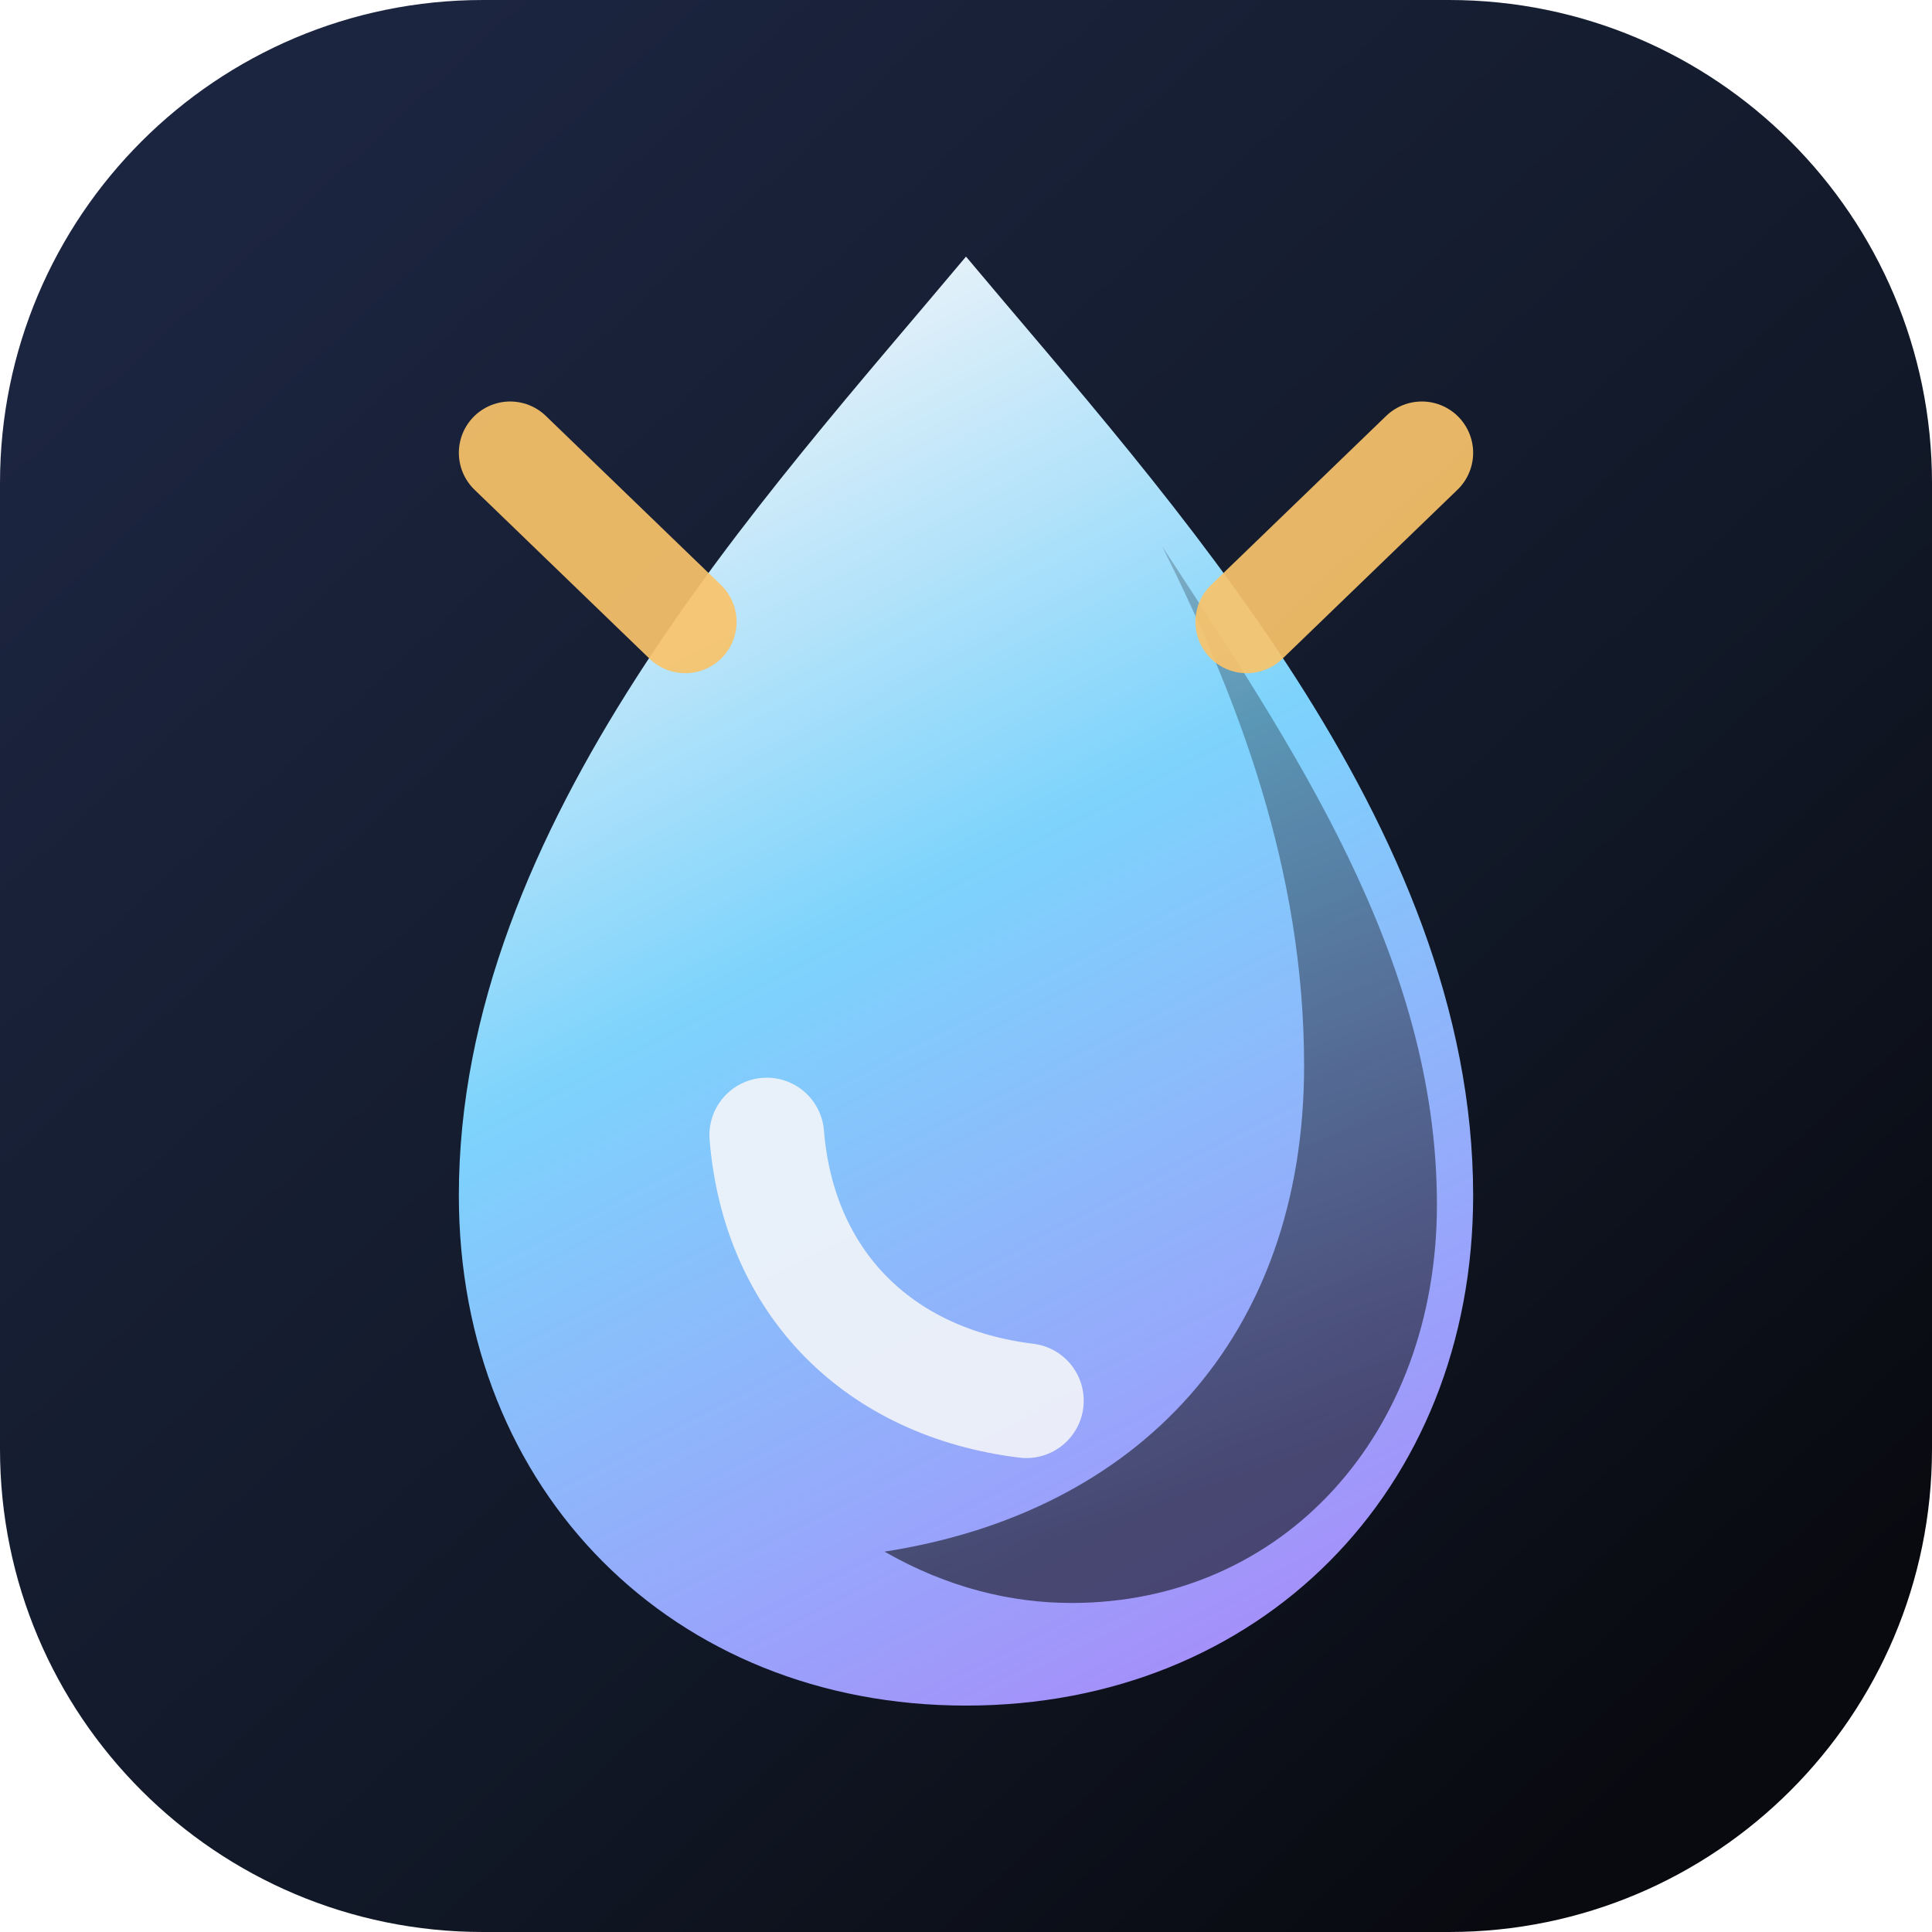
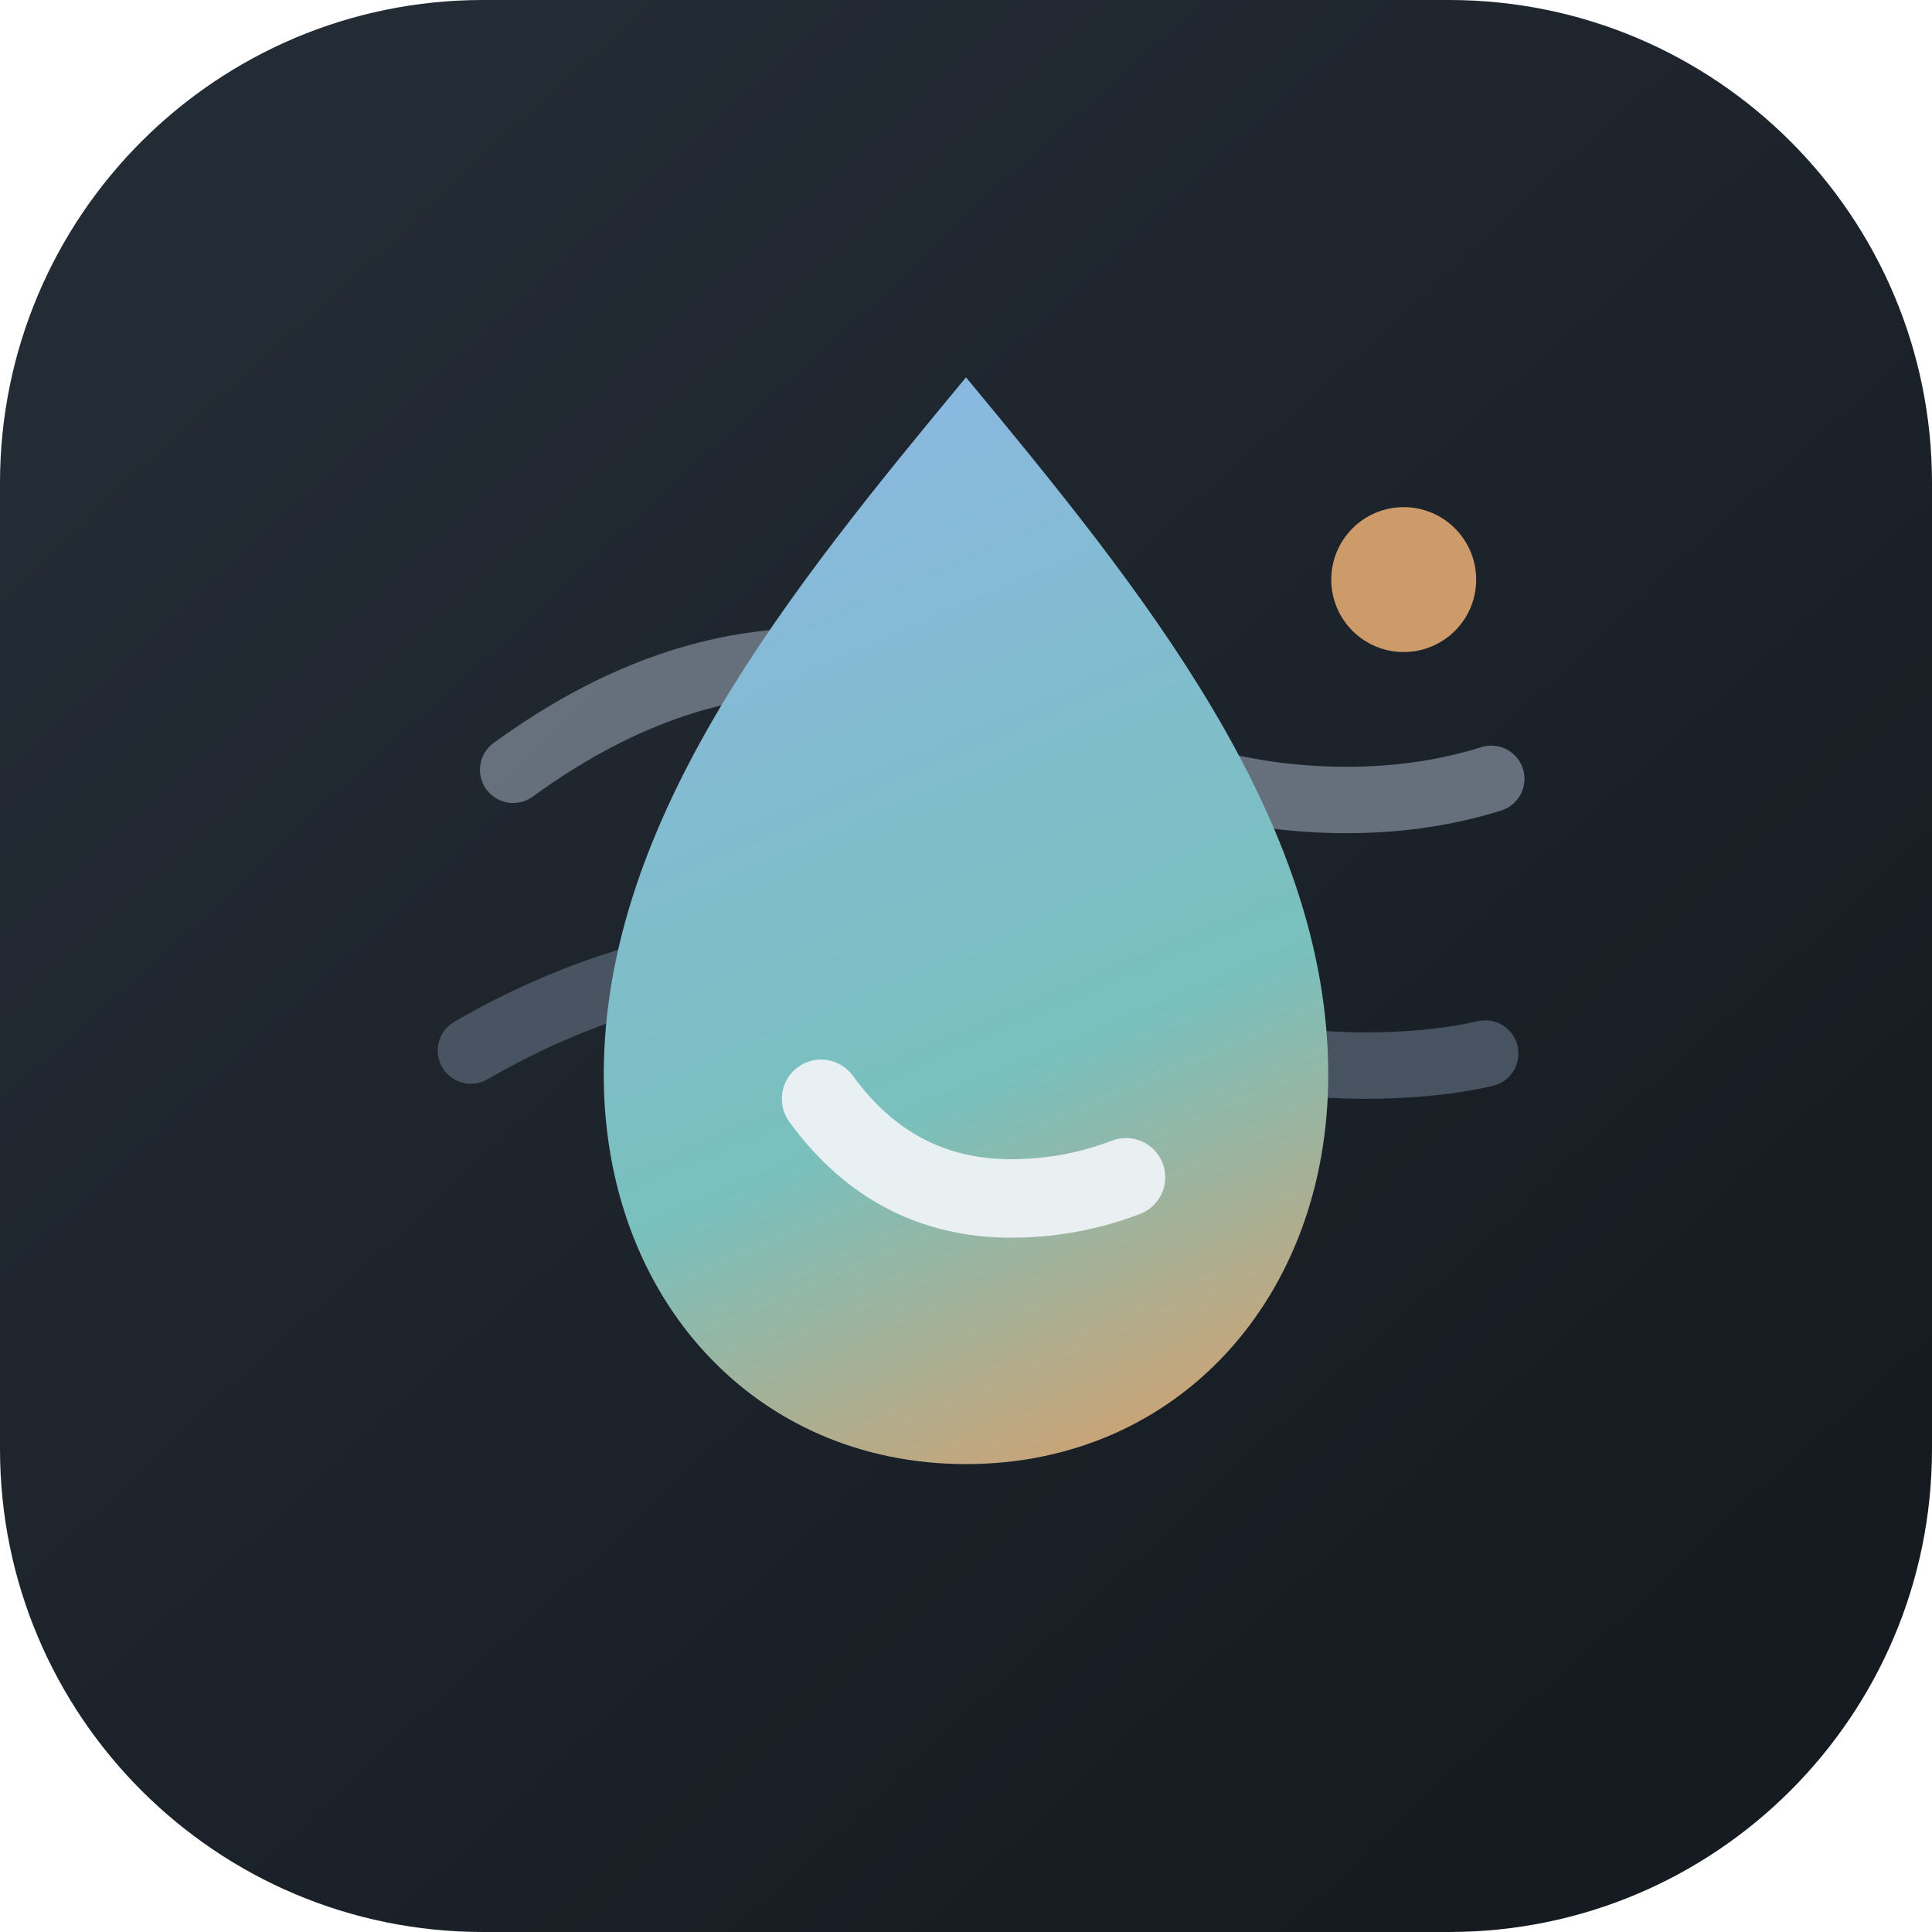
<svg xmlns="http://www.w3.org/2000/svg" viewBox="0 0 64 64" role="img" aria-labelledby="title desc">
  <defs>
-     <linearGradient id="tile" x1="8" y1="6" x2="56" y2="58" gradientUnits="userSpaceOnUse">
-       <stop offset="0" stop-color="#1c2540" />
-       <stop offset="0.62" stop-color="#111827" />
-       <stop offset="1" stop-color="#090a10" />
+     <linearGradient id="bg" x1="10" y1="8" x2="54" y2="56" gradientUnits="userSpaceOnUse">
+       <stop offset="0" stop-color="#232b34" />
+       <stop offset="1" stop-color="#161b21" />
    </linearGradient>
-     <linearGradient id="drop" x1="21" y1="11" x2="44" y2="55" gradientUnits="userSpaceOnUse">
-       <stop offset="0" stop-color="#f3f5f8" />
-       <stop offset="0.42" stop-color="#7dd3fc" />
-       <stop offset="1" stop-color="#a78bfa" />
-     </linearGradient>
-     <linearGradient id="cut" x1="30" y1="17" x2="41" y2="49" gradientUnits="userSpaceOnUse">
-       <stop offset="0" stop-color="#090a10" stop-opacity=".18" />
-       <stop offset="1" stop-color="#090a10" stop-opacity=".58" />
+     <linearGradient id="drop" x1="24" y1="14" x2="39" y2="49" gradientUnits="userSpaceOnUse">
+       <stop offset="0" stop-color="#8bb8e2" />
+       <stop offset="0.62" stop-color="#79c0bd" />
+       <stop offset="1" stop-color="#d6a06d" />
    </linearGradient>
  </defs>
-   <rect width="64" height="64" rx="16" fill="url(#tile)" />
-   <path d="M32 8.5c6.7 8 16.8 18.8 16.8 31.1 0 9.8-7.1 16.9-16.8 16.9s-16.8-7.1-16.8-16.9C15.2 27.3 25.3 16.5 32 8.5Z" fill="url(#drop)" />
-   <path d="M38.5 18.1c2.5 5 4.7 10.7 4.7 17.2 0 9-5.5 14.8-13.9 16.1 2.1 1.2 4.2 1.7 6.2 1.7 7 0 12.1-5.6 12.1-13.2 0-8.2-4.8-15.2-9.1-21.8Z" fill="url(#cut)" />
-   <path d="M25.4 37.6c.4 4.9 3.7 8.2 8.6 8.8" fill="none" stroke="#f3f5f8" stroke-width="3.8" stroke-linecap="round" opacity=".9" />
-   <path d="M22.7 20.6 16.9 15" fill="none" stroke="#f8c36a" stroke-width="3.4" stroke-linecap="round" opacity=".92" />
-   <path d="M47.1 15 41.3 20.6" fill="none" stroke="#f8c36a" stroke-width="3.4" stroke-linecap="round" opacity=".92" />
+   <rect width="64" height="64" rx="16" fill="url(#bg)" />
+   <path d="M17 25.5c3.3-2.4 6.6-3.6 10-3.6 3.2 0 6 .7 8.6 2.2 2.8 1.6 5.8 2.4 9 2.4 1.6 0 3.2-.2 4.8-.7" fill="none" stroke="#6c7683" stroke-width="2.2" stroke-linecap="round" opacity=".92" />
+   <path d="M15.6 34.8c3.8-2.2 7.8-3.3 12.1-3.3 3 0 5.9.6 8.7 1.8 3 1.3 5.9 2 8.8 2 1.3 0 2.7-.1 4-.4" fill="none" stroke="#4d5967" stroke-width="2.2" stroke-linecap="round" opacity=".9" />
+   <path d="M32 12.5c5.8 7 12 14.6 12 23.1 0 7.4-5 12.9-12 12.9s-12-5.5-12-12.9c0-8.5 6.2-16.1 12-23.1Z" fill="url(#drop)" />
+   <path d="M27.2 36.4c1.6 2.2 3.7 3.3 6.3 3.3 1.2 0 2.5-.2 3.8-.7" fill="none" stroke="#eef2f6" stroke-width="2.6" stroke-linecap="round" opacity=".95" />
+   <circle cx="46.5" cy="19.2" r="2.4" fill="#d6a06d" opacity=".95" />
</svg>
